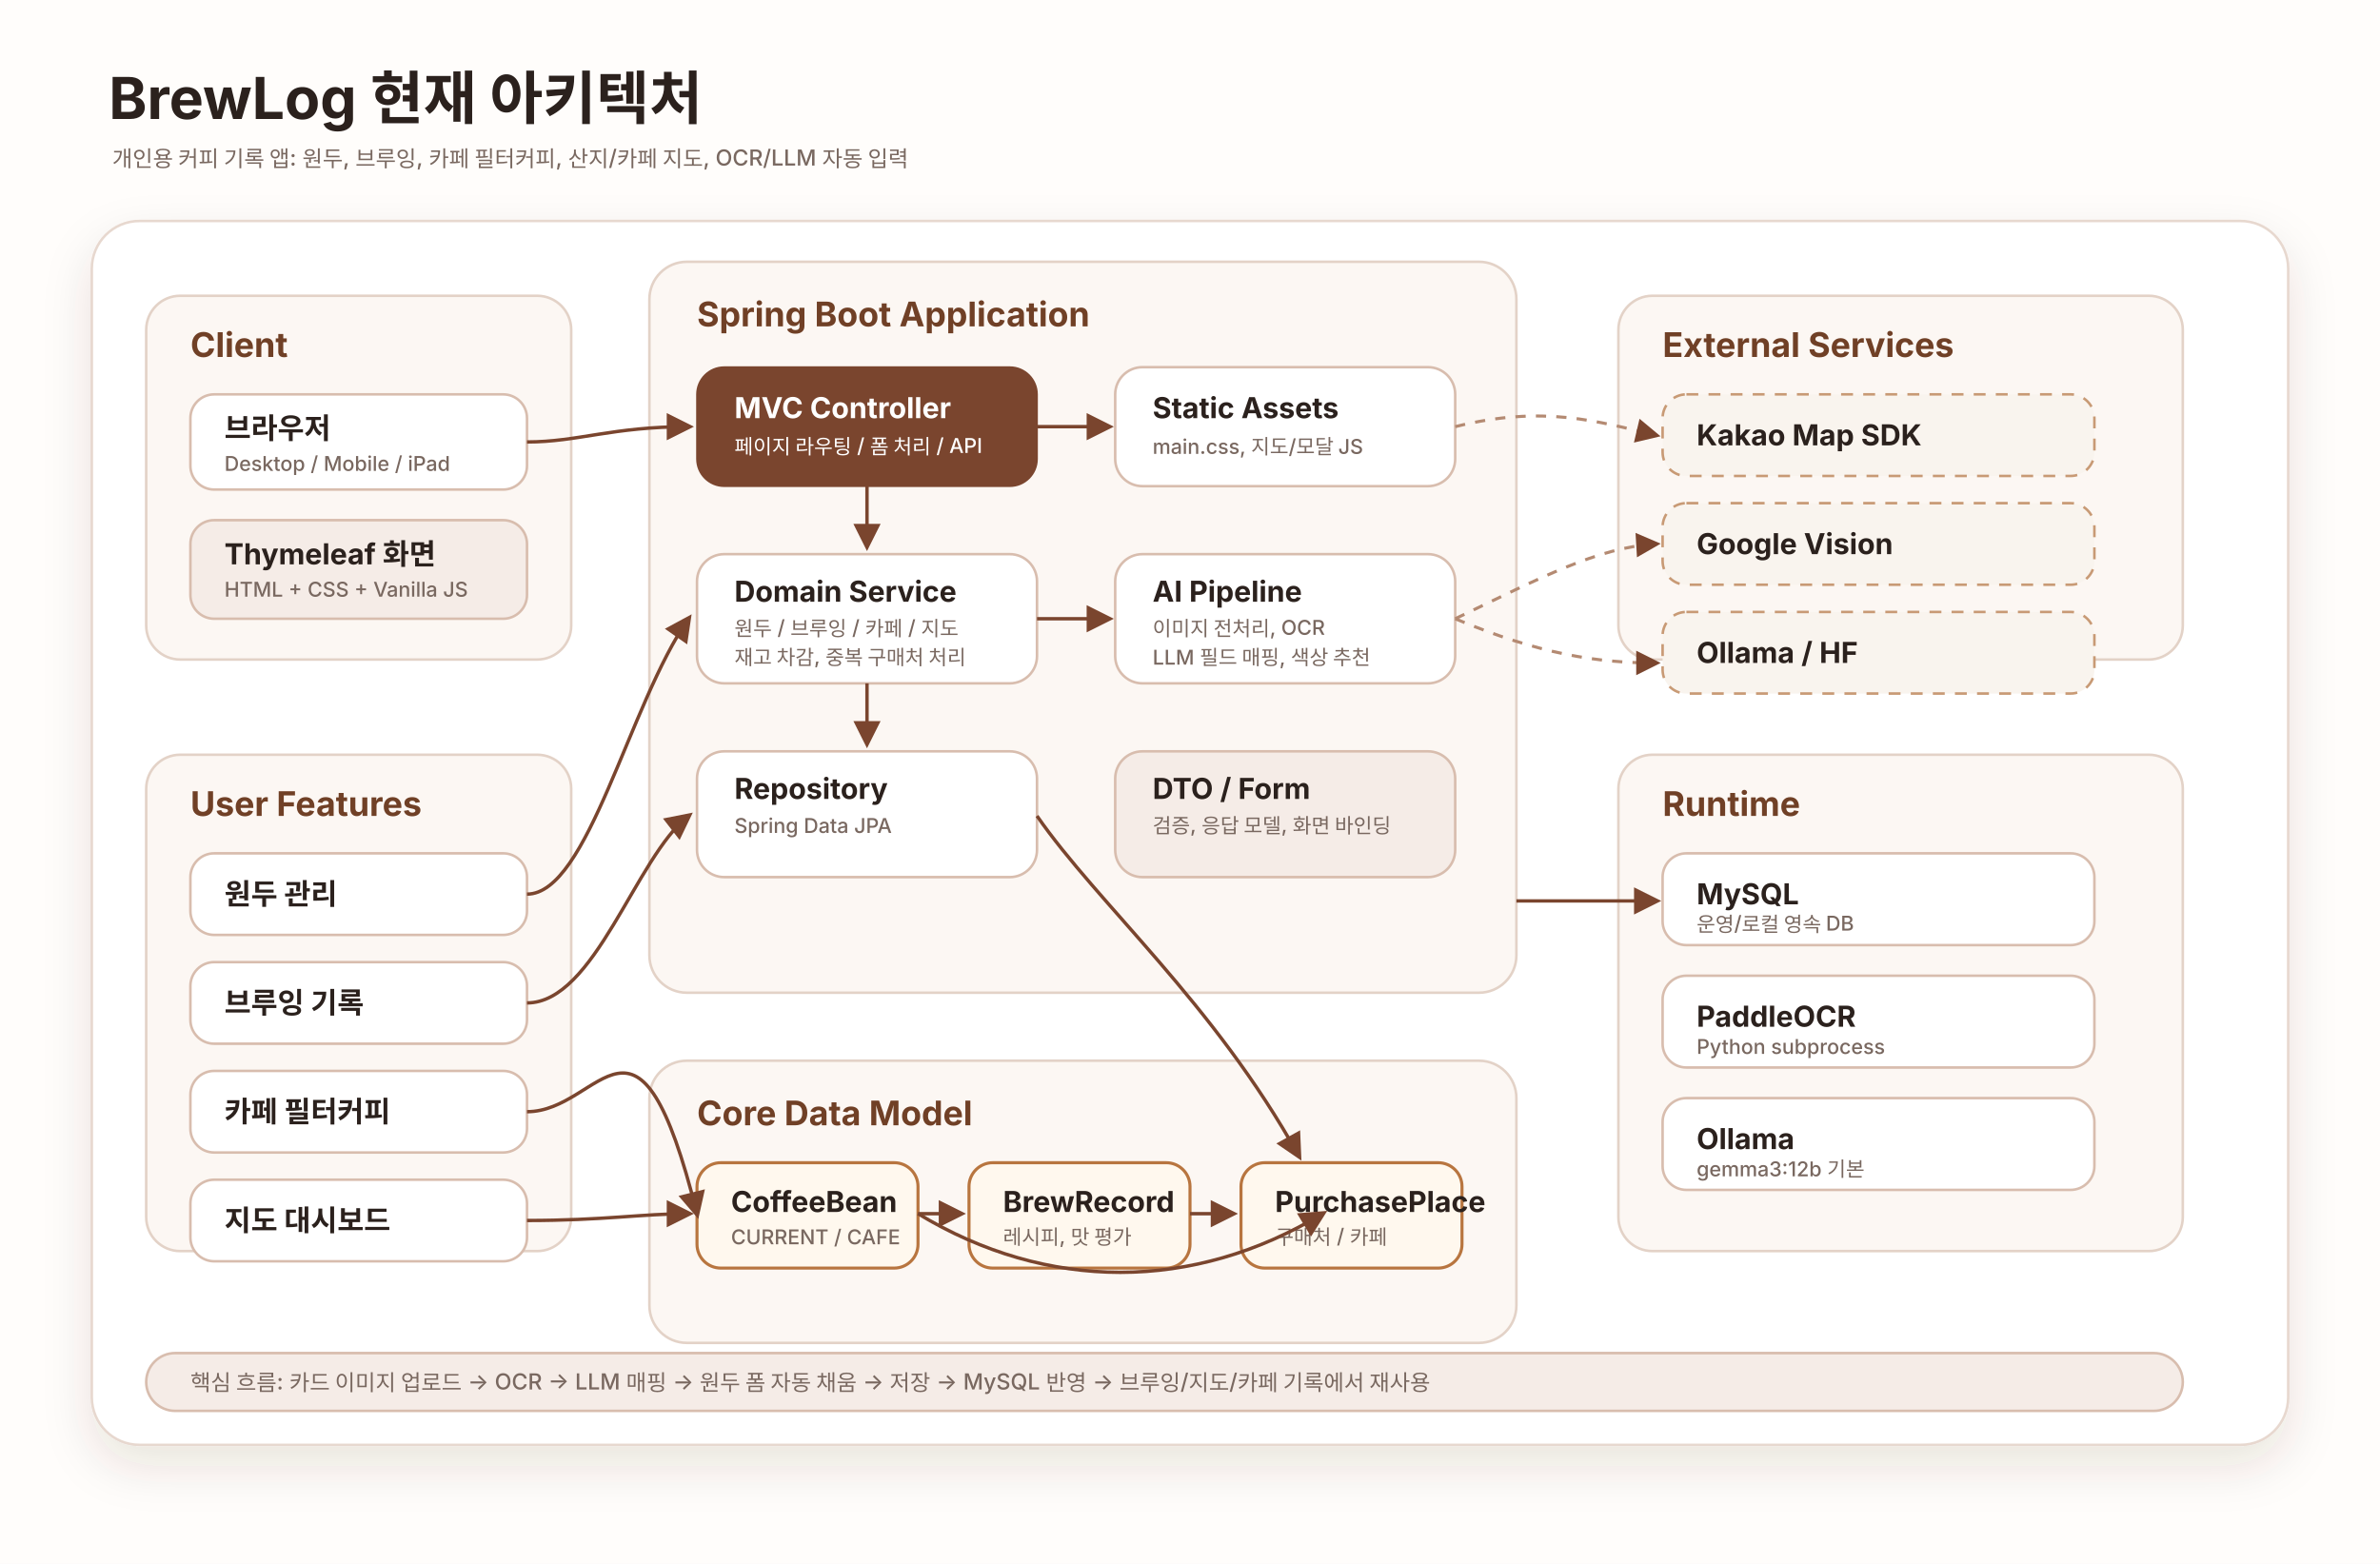
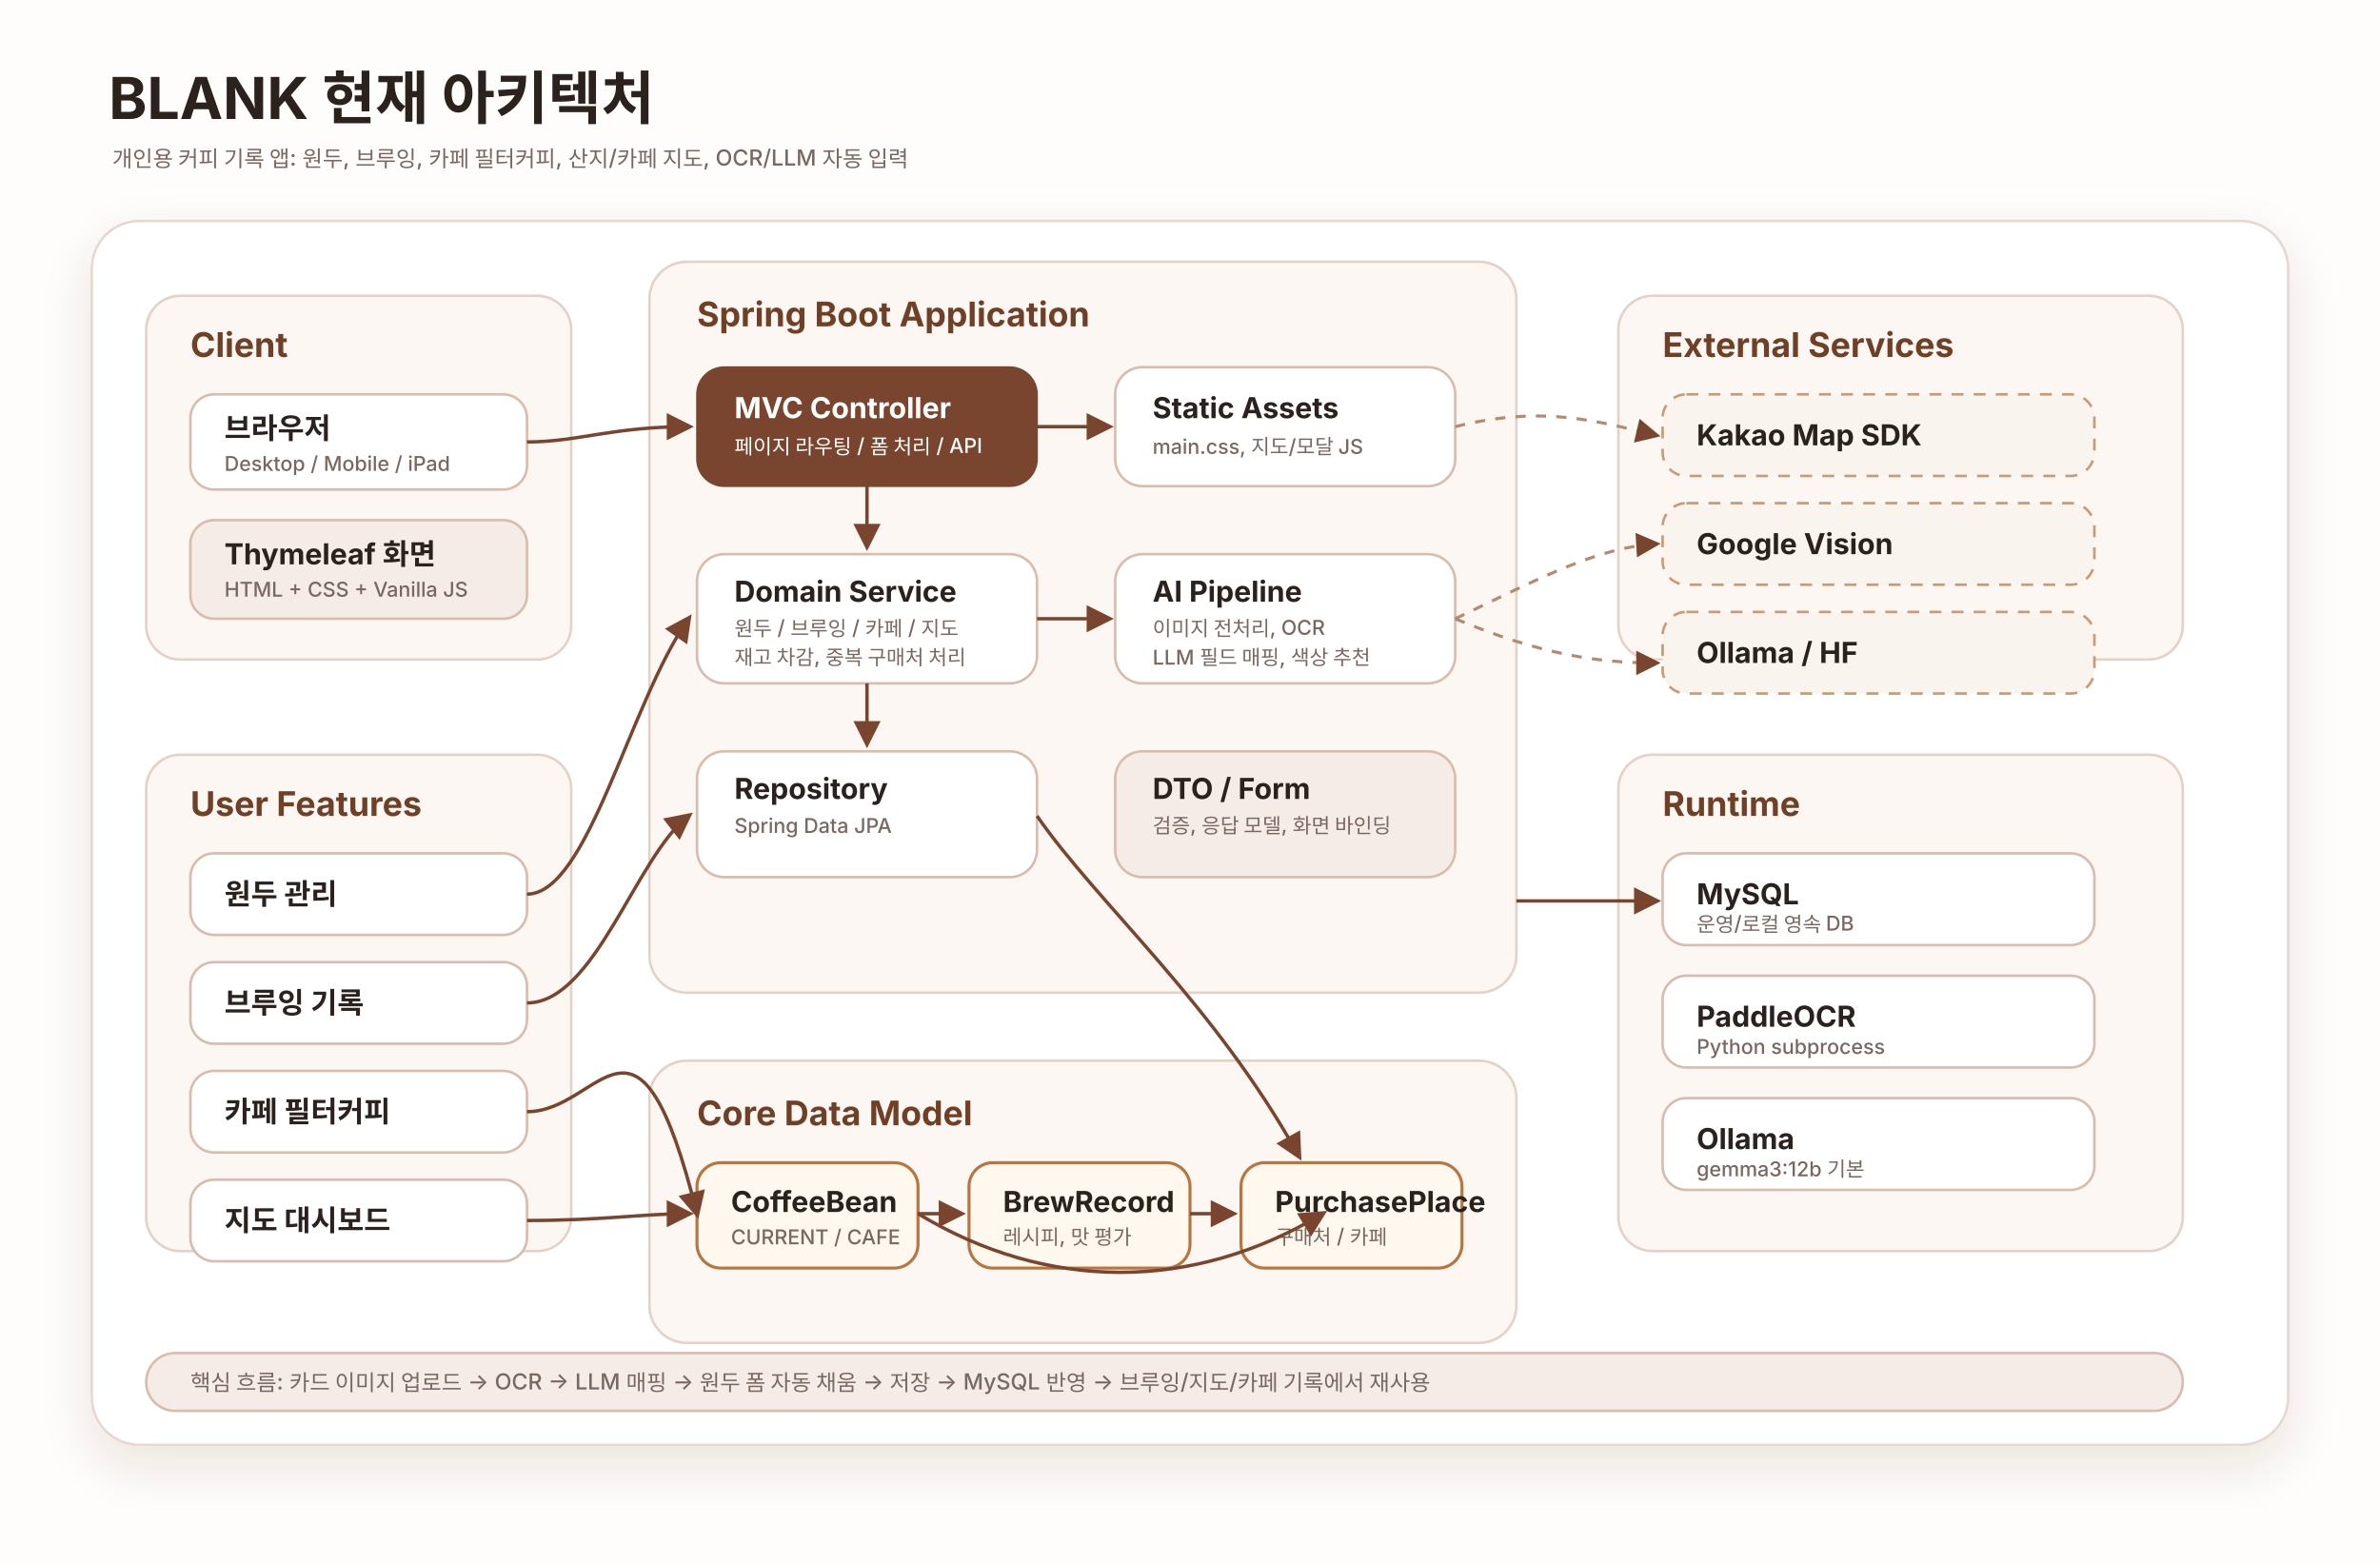
<svg xmlns="http://www.w3.org/2000/svg" width="1400" height="920" viewBox="0 0 1400 920" fill="none" role="img" aria-labelledby="title desc">
  <defs>
    <filter id="shadow" x="-20%" y="-20%" width="140%" height="140%">
      <feDropShadow dx="0" dy="12" stdDeviation="14" flood-color="#4A2A1B" flood-opacity="0.12" />
    </filter>
    <marker id="arrow" viewBox="0 0 10 10" refX="8" refY="5" markerWidth="8" markerHeight="8" orient="auto-start-reverse">
      <path d="M 0 0 L 10 5 L 0 10 z" fill="#7A452E" />
    </marker>
    <style>
      .bg { fill: #FFFDFB; }
      .panel { fill: #FFFFFF; stroke: #E7D8CF; stroke-width: 1.5; filter: url(#shadow); }
      .group { fill: #FCF7F3; stroke: #E3D2C7; stroke-width: 1.5; }
      .node { fill: #FFFFFF; stroke: #D8BDAE; stroke-width: 1.5; }
      .node-accent { fill: #7A452E; stroke: #7A452E; }
      .node-soft { fill: #F5ECE7; stroke: #D8BDAE; stroke-width: 1.5; }
      .external { fill: #F9F4EE; stroke: #C89A75; stroke-width: 1.5; stroke-dasharray: 7 6; }
      .db { fill: #FFF8EE; stroke: #B8753F; stroke-width: 1.8; }
      .title { font: 700 34px system-ui, -apple-system, BlinkMacSystemFont, "Segoe UI", sans-serif; fill: #2B211D; }
      .section { font: 700 20px system-ui, -apple-system, BlinkMacSystemFont, "Segoe UI", sans-serif; fill: #704026; }
      .label { font: 700 17px system-ui, -apple-system, BlinkMacSystemFont, "Segoe UI", sans-serif; fill: #2B211D; }
      .small { font: 500 13px system-ui, -apple-system, BlinkMacSystemFont, "Segoe UI", sans-serif; fill: #796860; }
      .tiny { font: 500 12px system-ui, -apple-system, BlinkMacSystemFont, "Segoe UI", sans-serif; fill: #796860; }
      .white { fill: #FFFFFF; }
      .arrow { stroke: #7A452E; stroke-width: 2; fill: none; marker-end: url(#arrow); }
      .arrow-soft { stroke: #B48A72; stroke-width: 1.8; fill: none; marker-end: url(#arrow); stroke-dasharray: 6 6; }
    </style>
  </defs>
  <rect class="bg" width="1400" height="920" />
-   <text class="title" x="64" y="70">BrewLog 현재 아키텍처</text>
+   <text class="title" x="64" y="70">BLANK 현재 아키텍처</text>
  <text class="small" x="66" y="98">개인용 커피 기록 앱: 원두, 브루잉, 카페 필터커피, 산지/카페 지도, OCR/LLM 자동 입력</text>
  <rect class="panel" x="54" y="130" width="1292" height="720" rx="28" />
  <rect class="group" x="86" y="174" width="250" height="214" rx="20" />
  <text class="section" x="112" y="210">Client</text>
  <rect class="node" x="112" y="232" width="198" height="56" rx="14" />
  <text class="label" x="132" y="258">브라우저</text>
  <text class="tiny" x="132" y="277">Desktop / Mobile / iPad</text>
  <rect class="node-soft" x="112" y="306" width="198" height="58" rx="14" />
  <text class="label" x="132" y="332">Thymeleaf 화면</text>
  <text class="tiny" x="132" y="351">HTML + CSS + Vanilla JS</text>
  <rect class="group" x="382" y="154" width="510" height="430" rx="22" />
  <text class="section" x="410" y="192">Spring Boot Application</text>
  <rect class="node-accent" x="410" y="216" width="200" height="70" rx="16" />
  <text class="label white" x="432" y="246">MVC Controller</text>
  <text class="tiny white" x="432" y="267">페이지 라우팅 / 폼 처리 / API</text>
  <rect class="node" x="656" y="216" width="200" height="70" rx="16" />
  <text class="label" x="678" y="246">Static Assets</text>
  <text class="tiny" x="678" y="267">main.css, 지도/모달 JS</text>
  <rect class="node" x="410" y="326" width="200" height="76" rx="16" />
  <text class="label" x="432" y="354">Domain Service</text>
  <text class="tiny" x="432" y="374">원두 / 브루잉 / 카페 / 지도</text>
  <text class="tiny" x="432" y="391">재고 차감, 중복 구매처 처리</text>
  <rect class="node" x="656" y="326" width="200" height="76" rx="16" />
  <text class="label" x="678" y="354">AI Pipeline</text>
  <text class="tiny" x="678" y="374">이미지 전처리, OCR</text>
  <text class="tiny" x="678" y="391">LLM 필드 매핑, 색상 추천</text>
  <rect class="node" x="410" y="442" width="200" height="74" rx="16" />
  <text class="label" x="432" y="470">Repository</text>
  <text class="tiny" x="432" y="490">Spring Data JPA</text>
  <rect class="node-soft" x="656" y="442" width="200" height="74" rx="16" />
  <text class="label" x="678" y="470">DTO / Form</text>
  <text class="tiny" x="678" y="490">검증, 응답 모델, 화면 바인딩</text>
  <rect class="group" x="952" y="174" width="332" height="214" rx="20" />
  <text class="section" x="978" y="210">External Services</text>
  <rect class="external" x="978" y="232" width="254" height="48" rx="14" />
  <text class="label" x="998" y="262">Kakao Map SDK</text>
  <rect class="external" x="978" y="296" width="254" height="48" rx="14" />
  <text class="label" x="998" y="326">Google Vision</text>
  <rect class="external" x="978" y="360" width="254" height="48" rx="14" />
  <text class="label" x="998" y="390">Ollama / HF</text>
  <rect class="group" x="86" y="444" width="250" height="292" rx="20" />
  <text class="section" x="112" y="480">User Features</text>
  <rect class="node" x="112" y="502" width="198" height="48" rx="14" />
  <text class="label" x="132" y="532">원두 관리</text>
  <rect class="node" x="112" y="566" width="198" height="48" rx="14" />
  <text class="label" x="132" y="596">브루잉 기록</text>
  <rect class="node" x="112" y="630" width="198" height="48" rx="14" />
  <text class="label" x="132" y="660">카페 필터커피</text>
  <rect class="node" x="112" y="694" width="198" height="48" rx="14" />
  <text class="label" x="132" y="724">지도 대시보드</text>
  <rect class="group" x="382" y="624" width="510" height="166" rx="22" />
  <text class="section" x="410" y="662">Core Data Model</text>
  <rect class="db" x="410" y="684" width="130" height="62" rx="14" />
  <text class="label" x="430" y="713">CoffeeBean</text>
  <text class="tiny" x="430" y="732">CURRENT / CAFE</text>
  <rect class="db" x="570" y="684" width="130" height="62" rx="14" />
  <text class="label" x="590" y="713">BrewRecord</text>
  <text class="tiny" x="590" y="732">레시피, 맛 평가</text>
  <rect class="db" x="730" y="684" width="130" height="62" rx="14" />
  <text class="label" x="750" y="713">PurchasePlace</text>
  <text class="tiny" x="750" y="732">구매처 / 카페</text>
  <rect class="group" x="952" y="444" width="332" height="292" rx="20" />
  <text class="section" x="978" y="480">Runtime</text>
  <rect class="node" x="978" y="502" width="254" height="54" rx="14" />
  <text class="label" x="998" y="532">MySQL</text>
  <text class="tiny" x="998" y="548">운영/로컬 영속 DB</text>
  <rect class="node" x="978" y="574" width="254" height="54" rx="14" />
  <text class="label" x="998" y="604">PaddleOCR</text>
  <text class="tiny" x="998" y="620">Python subprocess</text>
  <rect class="node" x="978" y="646" width="254" height="54" rx="14" />
  <text class="label" x="998" y="676">Ollama</text>
  <text class="tiny" x="998" y="692">gemma3:12b 기본</text>
  <path class="arrow" d="M 310 260 C 340 260, 360 251, 405 251" />
  <path class="arrow" d="M 610 251 C 628 251, 634 251, 652 251" />
  <path class="arrow" d="M 510 286 L 510 321" />
  <path class="arrow" d="M 510 402 L 510 437" />
  <path class="arrow" d="M 610 364 L 652 364" />
  <path class="arrow" d="M 610 480 C 646 532, 714 590, 764 680" />
  <path class="arrow" d="M 540 714 L 565 714" />
  <path class="arrow" d="M 700 714 L 725 714" />
  <path class="arrow" d="M 540 714 C 616 760, 702 760, 778 714" />
  <path class="arrow" d="M 892 530 C 920 530, 944 530, 974 530" />
  <path class="arrow-soft" d="M 856 364 C 906 340, 940 322, 974 320" />
  <path class="arrow-soft" d="M 856 364 C 906 385, 940 390, 974 390" />
  <path class="arrow-soft" d="M 856 251 C 908 238, 940 248, 974 256" />
  <path class="arrow" d="M 310 526 C 346 526, 370 414, 405 364" />
  <path class="arrow" d="M 310 590 C 350 590, 374 504, 405 480" />
  <path class="arrow" d="M 310 654 C 354 654, 375 574, 410 714" />
  <path class="arrow" d="M 310 718 C 355 718, 378 714, 405 714" />
  <rect class="node-soft" x="86" y="796" width="1198" height="34" rx="17" />
  <text class="small" x="112" y="818">핵심 흐름: 카드 이미지 업로드 → OCR → LLM 매핑 → 원두 폼 자동 채움 → 저장 → MySQL 반영 → 브루잉/지도/카페 기록에서 재사용</text>
</svg>
